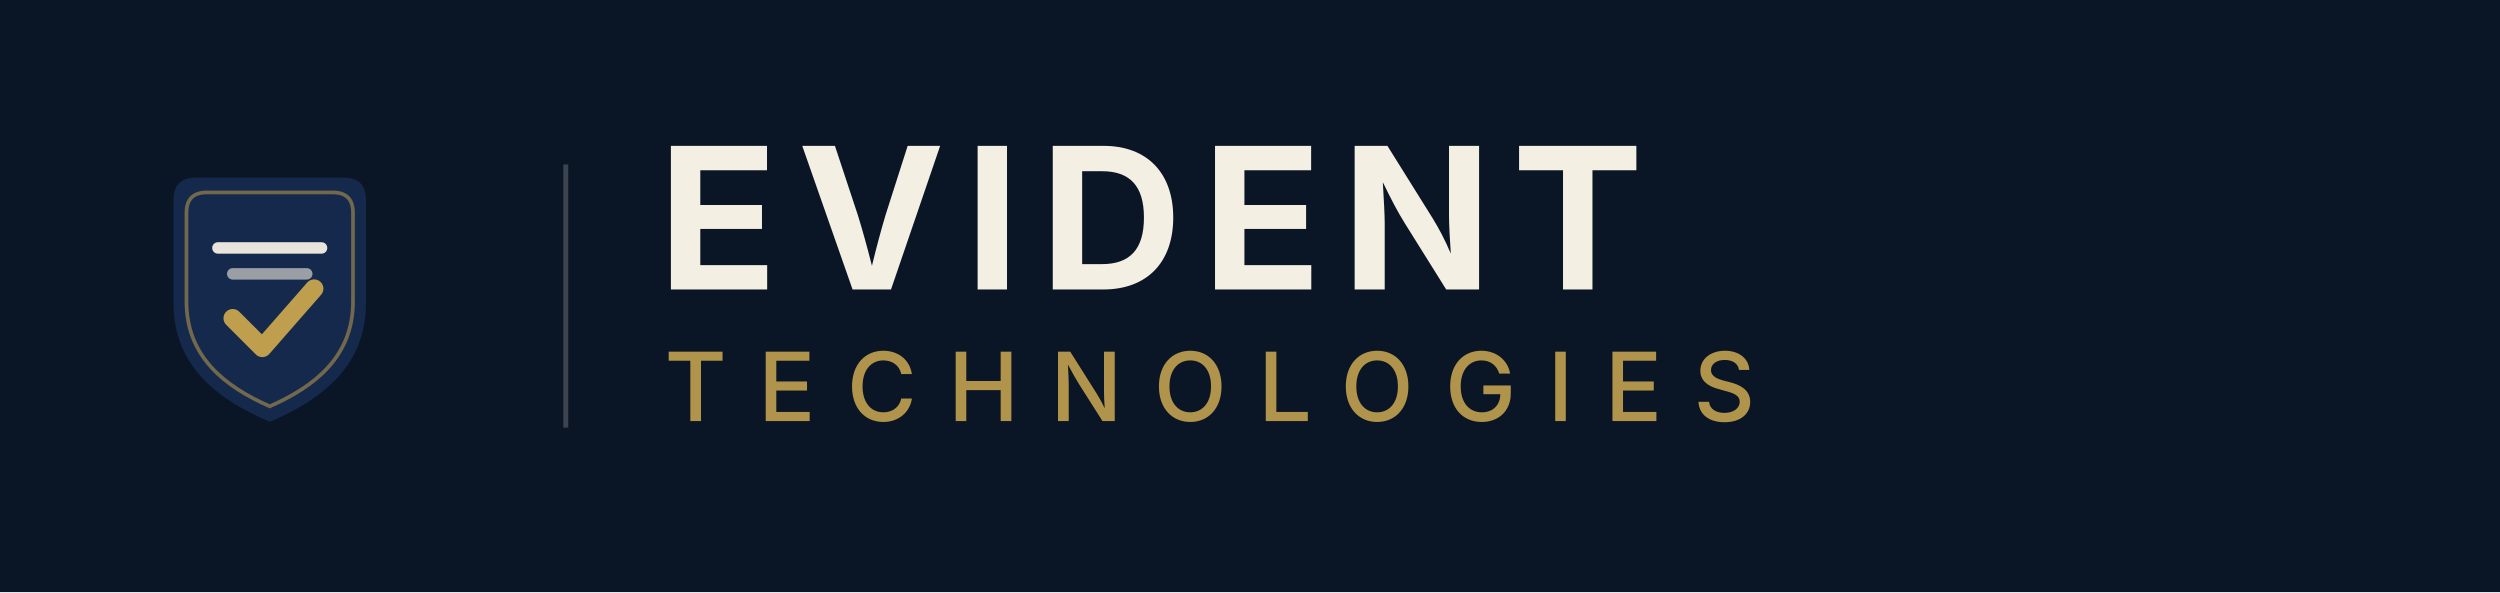
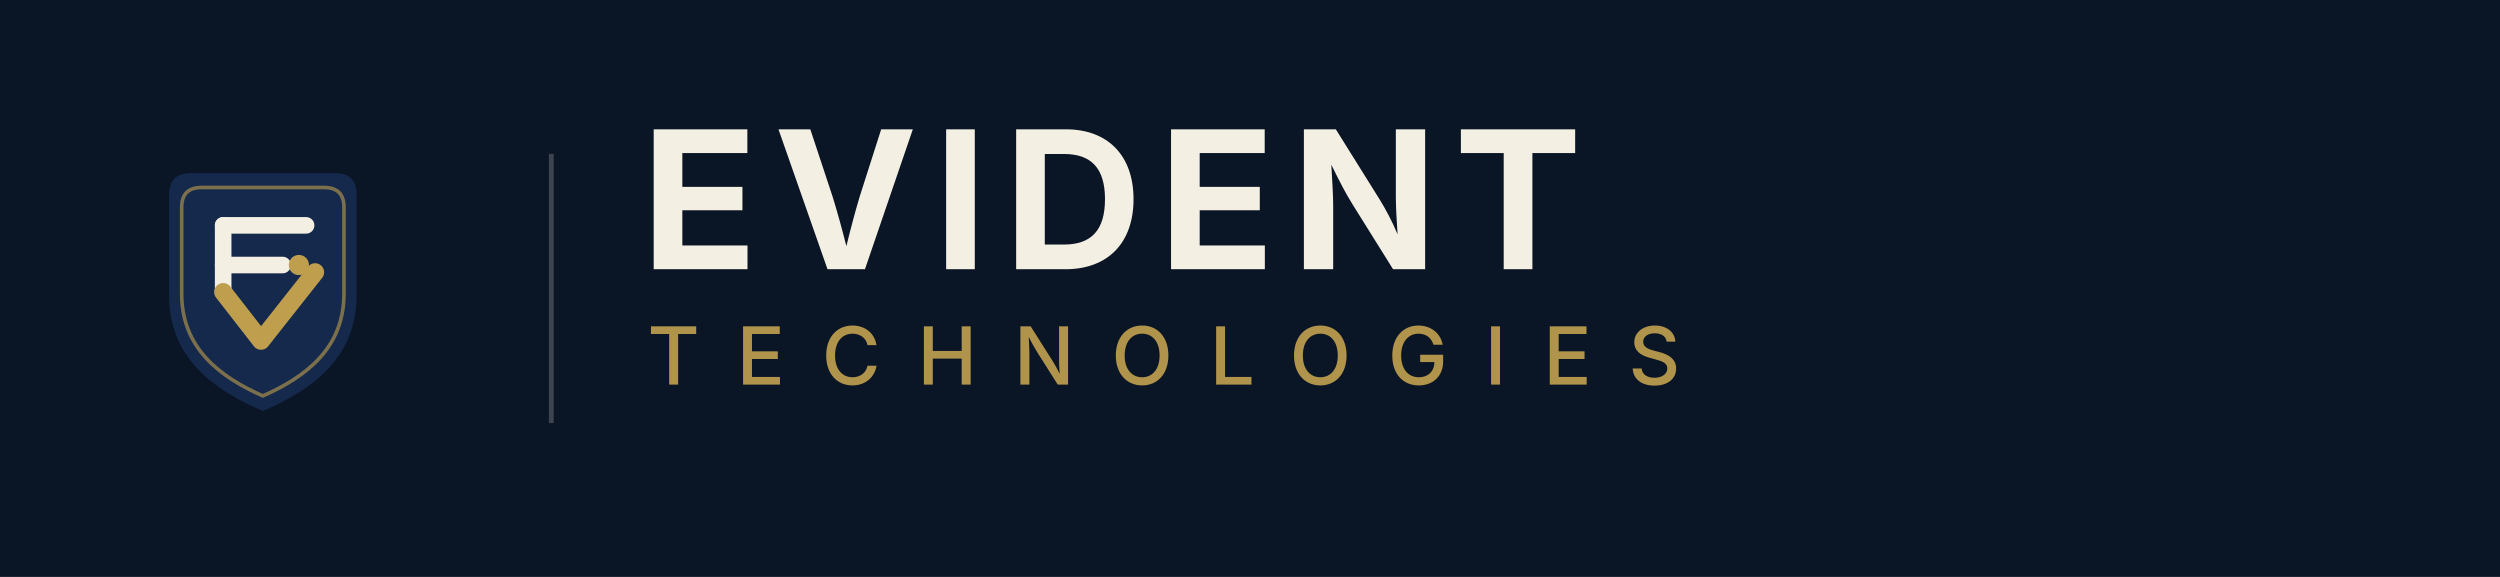
- <svg xmlns="http://www.w3.org/2000/svg" role="img" aria-label="Evident Technologies" width="760" height="180" viewBox="0 0 760 180">
-   <rect x="0" y="0" width="760" height="180" fill="#0A1525" />
+ <svg xmlns="http://www.w3.org/2000/svg" role="img" aria-label="Evident Technologies" width="780" height="180" viewBox="0 0 780 180">
+   <rect width="780" height="180" fill="#0A1525" />
  <g transform="translate(28,36) scale(1.125)">
    <path d="M28,16 L68,16 Q74,16 74,22 L74,50 C74,67 62,76 48,82 C34,76 22,67 22,50 L22,22 Q22,16 28,16 Z" fill="#15294C" />
-     <path d="M31,20 L65,20 Q70.5,20 70.5,25.5 L70.5,49.5 C70.5,64.5 60,72.5 48,77.8 C36,72.5 25.5,64.5 25.5,49.5 L25.5,25.5 Q25.5,20 31,20 Z" fill="none" stroke="#BF9F4E" stroke-width="1" stroke-opacity="0.55" />
-     <line x1="34" y1="35" x2="62" y2="35" stroke="#F4EFE3" stroke-width="3.1" stroke-linecap="round" stroke-opacity="0.95" />
-     <line x1="38" y1="42" x2="58" y2="42" stroke="#F4EFE3" stroke-width="3.1" stroke-linecap="round" stroke-opacity="0.6" />
-     <path d="M38,54 L46,62 L60,46" fill="none" stroke="#BF9F4E" stroke-width="5" stroke-linecap="round" stroke-linejoin="round" />
+     <path d="M31,20 L65,20 Q70.5,20 70.5,25.5 L70.5,49.5 C70.5,64.5 60,72.5 48,77.8 C36,72.5 25.5,64.5 25.5,49.5 L25.5,25.5 Q25.5,20 31,20 Z" fill="none" stroke="#BF9F4E" stroke-width="1" stroke-opacity="0.6" />
+     <g fill="none" stroke="#F4EFE3" stroke-width="4.6" stroke-linecap="round" stroke-linejoin="round">
+       <path d="M37,30.5 L37,49" />
+       <path d="M37,30.5 L60,30.5" />
+       <path d="M37,41.5 L53.5,41.5" />
+     </g>
+     <circle cx="58" cy="41.5" r="2.8" fill="#BF9F4E" />
+     <path d="M37,49 L47.5,62.5 L62.5,43.5" fill="none" stroke="#BF9F4E" stroke-width="5" stroke-linecap="round" stroke-linejoin="round" />
  </g>
-   <line x1="172" y1="50" x2="172" y2="130" stroke="#F4EFE3" stroke-width="1.5" stroke-opacity="0.22" />
-   <text x="200" y="88" font-family="Inter, system-ui, -apple-system, 'Segoe UI', Roboto, Helvetica, Arial, sans-serif" font-size="60" font-weight="700" letter-spacing="6" fill="#F4EFE3">EVIDENT</text>
-   <text x="202" y="128" font-family="Inter, system-ui, -apple-system, 'Segoe UI', Roboto, Helvetica, Arial, sans-serif" font-size="29" font-weight="500" letter-spacing="9.5" fill="#BF9F4E" fill-opacity="0.92">TECHNOLOGIES</text>
+   <line x1="172" y1="48" x2="172" y2="132" stroke="#F4EFE3" stroke-width="1.5" stroke-opacity="0.22" />
+   <text x="200" y="84" font-family="Inter, system-ui, -apple-system, 'Segoe UI', Roboto, Helvetica, Arial, sans-serif" font-size="60" font-weight="700" letter-spacing="5" fill="#F4EFE3">EVIDENT</text>
+   <text x="202" y="120" font-family="Inter, system-ui, -apple-system, 'Segoe UI', Roboto, Helvetica, Arial, sans-serif" font-size="25" font-weight="500" letter-spacing="11.5" fill="#BF9F4E" fill-opacity="0.92">TECHNOLOGIES</text>
</svg>
